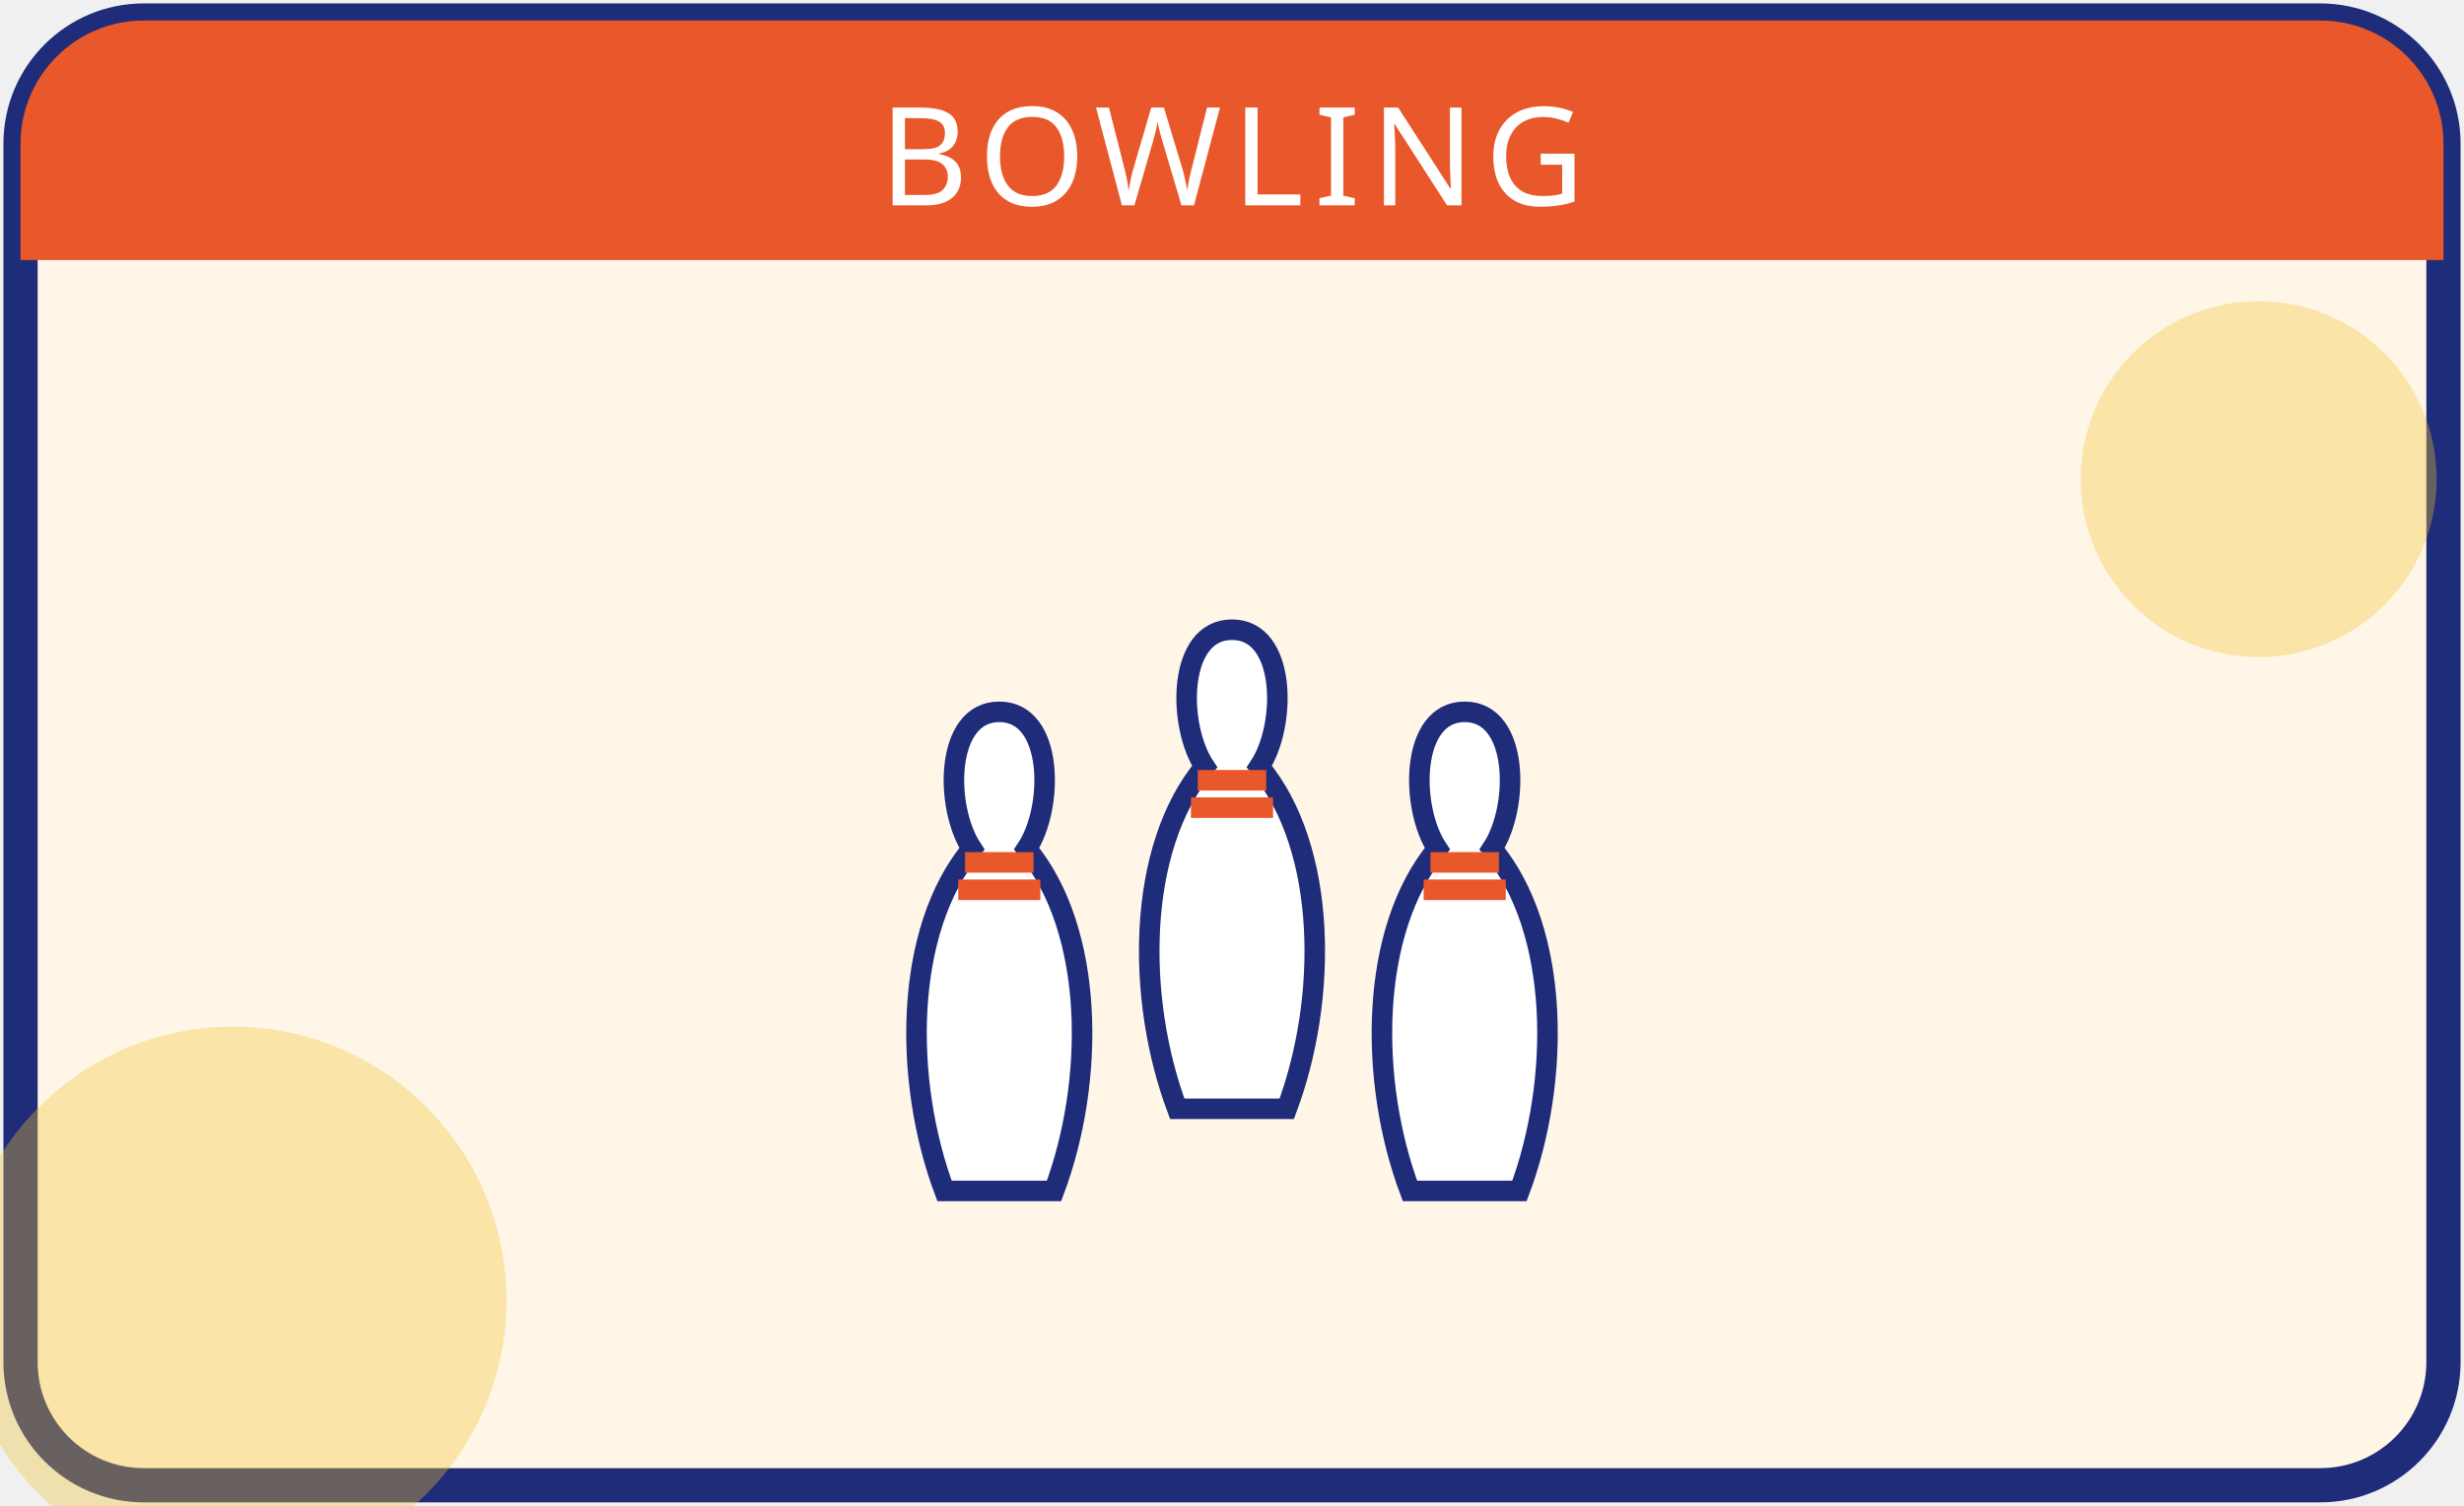
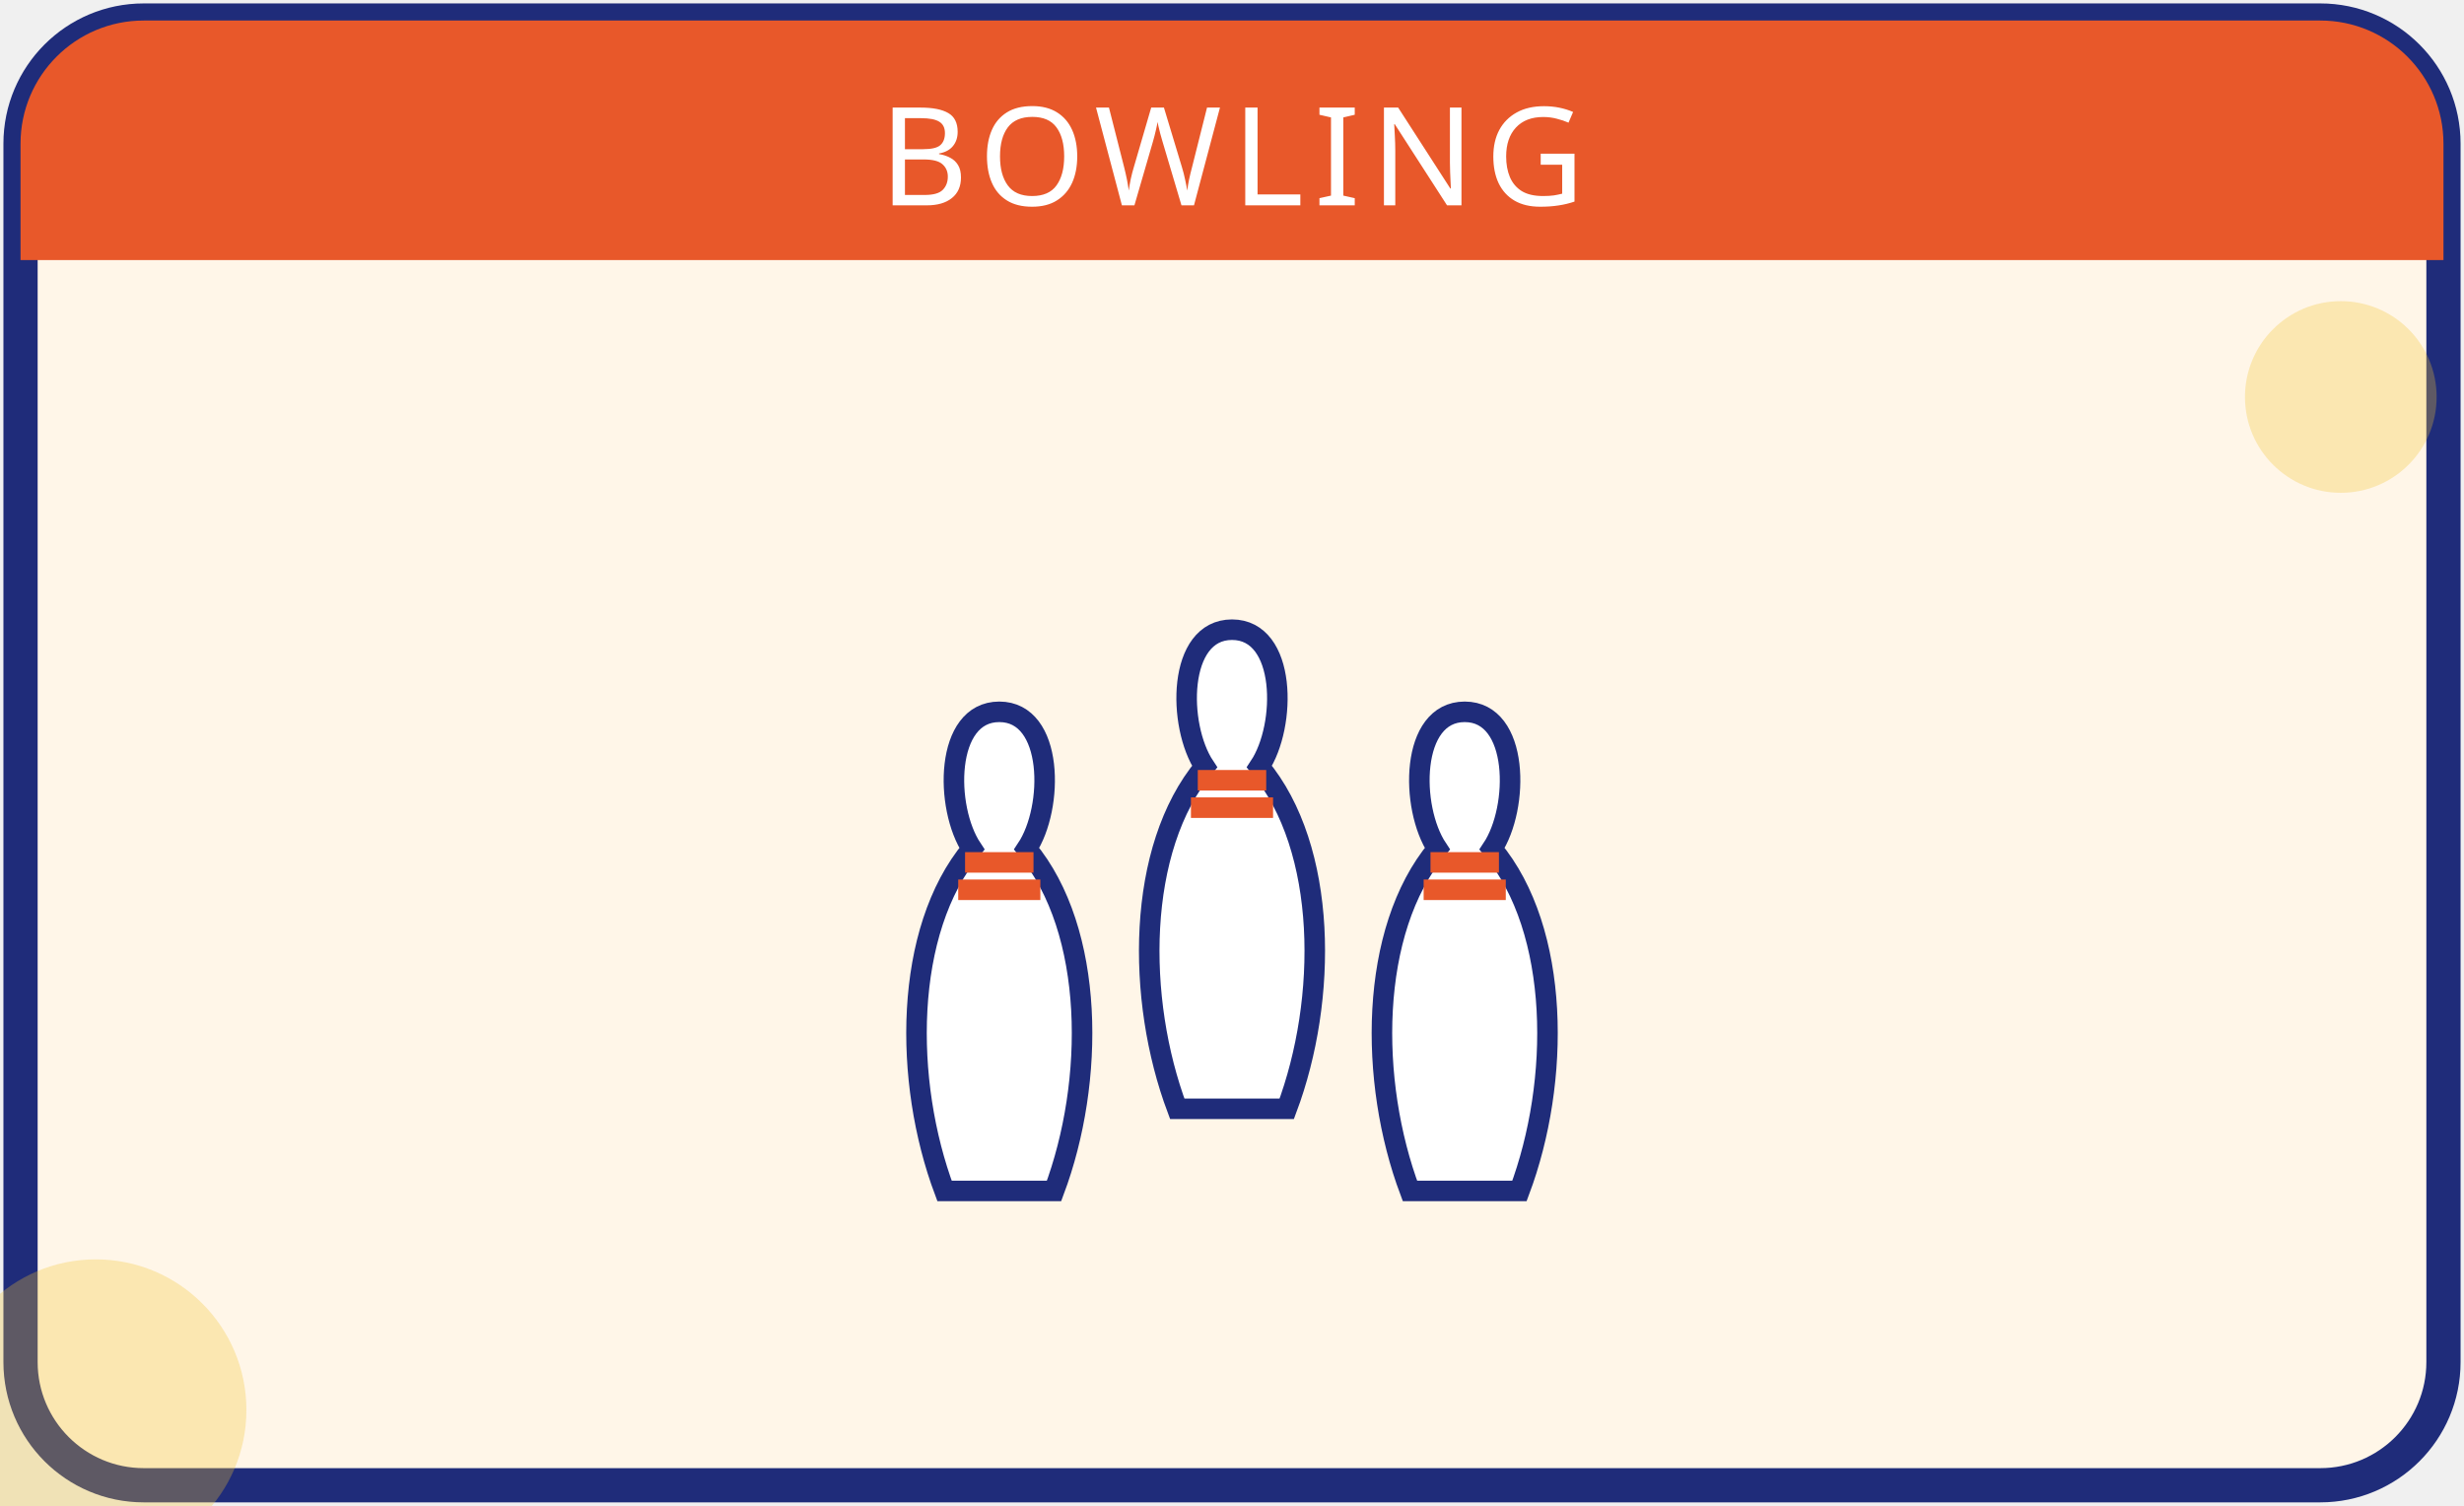
<svg xmlns="http://www.w3.org/2000/svg" viewBox="0 0 360 220" role="img" aria-label="Sports">
  <rect x="3" y="3" width="354" height="214" rx="18" fill="#FFF6E8" stroke="#1F2C7A" stroke-width="5" />
  <path d="M3 21a18 18 0 0 1 18-18h318a18 18 0 0 1 18 18v17H3z" fill="#E8582A" />
  <text x="180" y="30" text-anchor="middle" font-family="Anton,Impact,'Arial Narrow Bold',sans-serif" font-size="20" letter-spacing="1.5" fill="#fff">BOWLING</text>
-   <circle cx="34" cy="190" r="40" fill="#F2C230" opacity=".35" />
-   <circle cx="330" cy="70" r="26" fill="#F2C230" opacity=".35" />
+   <circle cx="14" cy="206" r="22" fill="#F2C230" opacity=".3" />
+   <circle cx="342" cy="58" r="14" fill="#F2C230" opacity=".3" />
  <g transform="translate(180 128)">
    <g transform="translate(-34 12)">
      <path d="M0-36c8 0 8 14 4 20 10 12 10 34 4 50h-16c-6-16-6-38 4-50-4-6-4-20 4-20z" fill="#fff" stroke="#1F2C7A" stroke-width="3" />
      <path d="M-5-14h10M-6-10h12" stroke="#E8582A" stroke-width="3" />
    </g>
    <g transform="translate(34 12)">
      <path d="M0-36c8 0 8 14 4 20 10 12 10 34 4 50h-16c-6-16-6-38 4-50-4-6-4-20 4-20z" fill="#fff" stroke="#1F2C7A" stroke-width="3" />
      <path d="M-5-14h10M-6-10h12" stroke="#E8582A" stroke-width="3" />
    </g>
    <g transform="translate(0 0)">
      <path d="M0-36c8 0 8 14 4 20 10 12 10 34 4 50h-16c-6-16-6-38 4-50-4-6-4-20 4-20z" fill="#fff" stroke="#1F2C7A" stroke-width="3" />
      <path d="M-5-14h10M-6-10h12" stroke="#E8582A" stroke-width="3" />
    </g>
  </g>
</svg>
